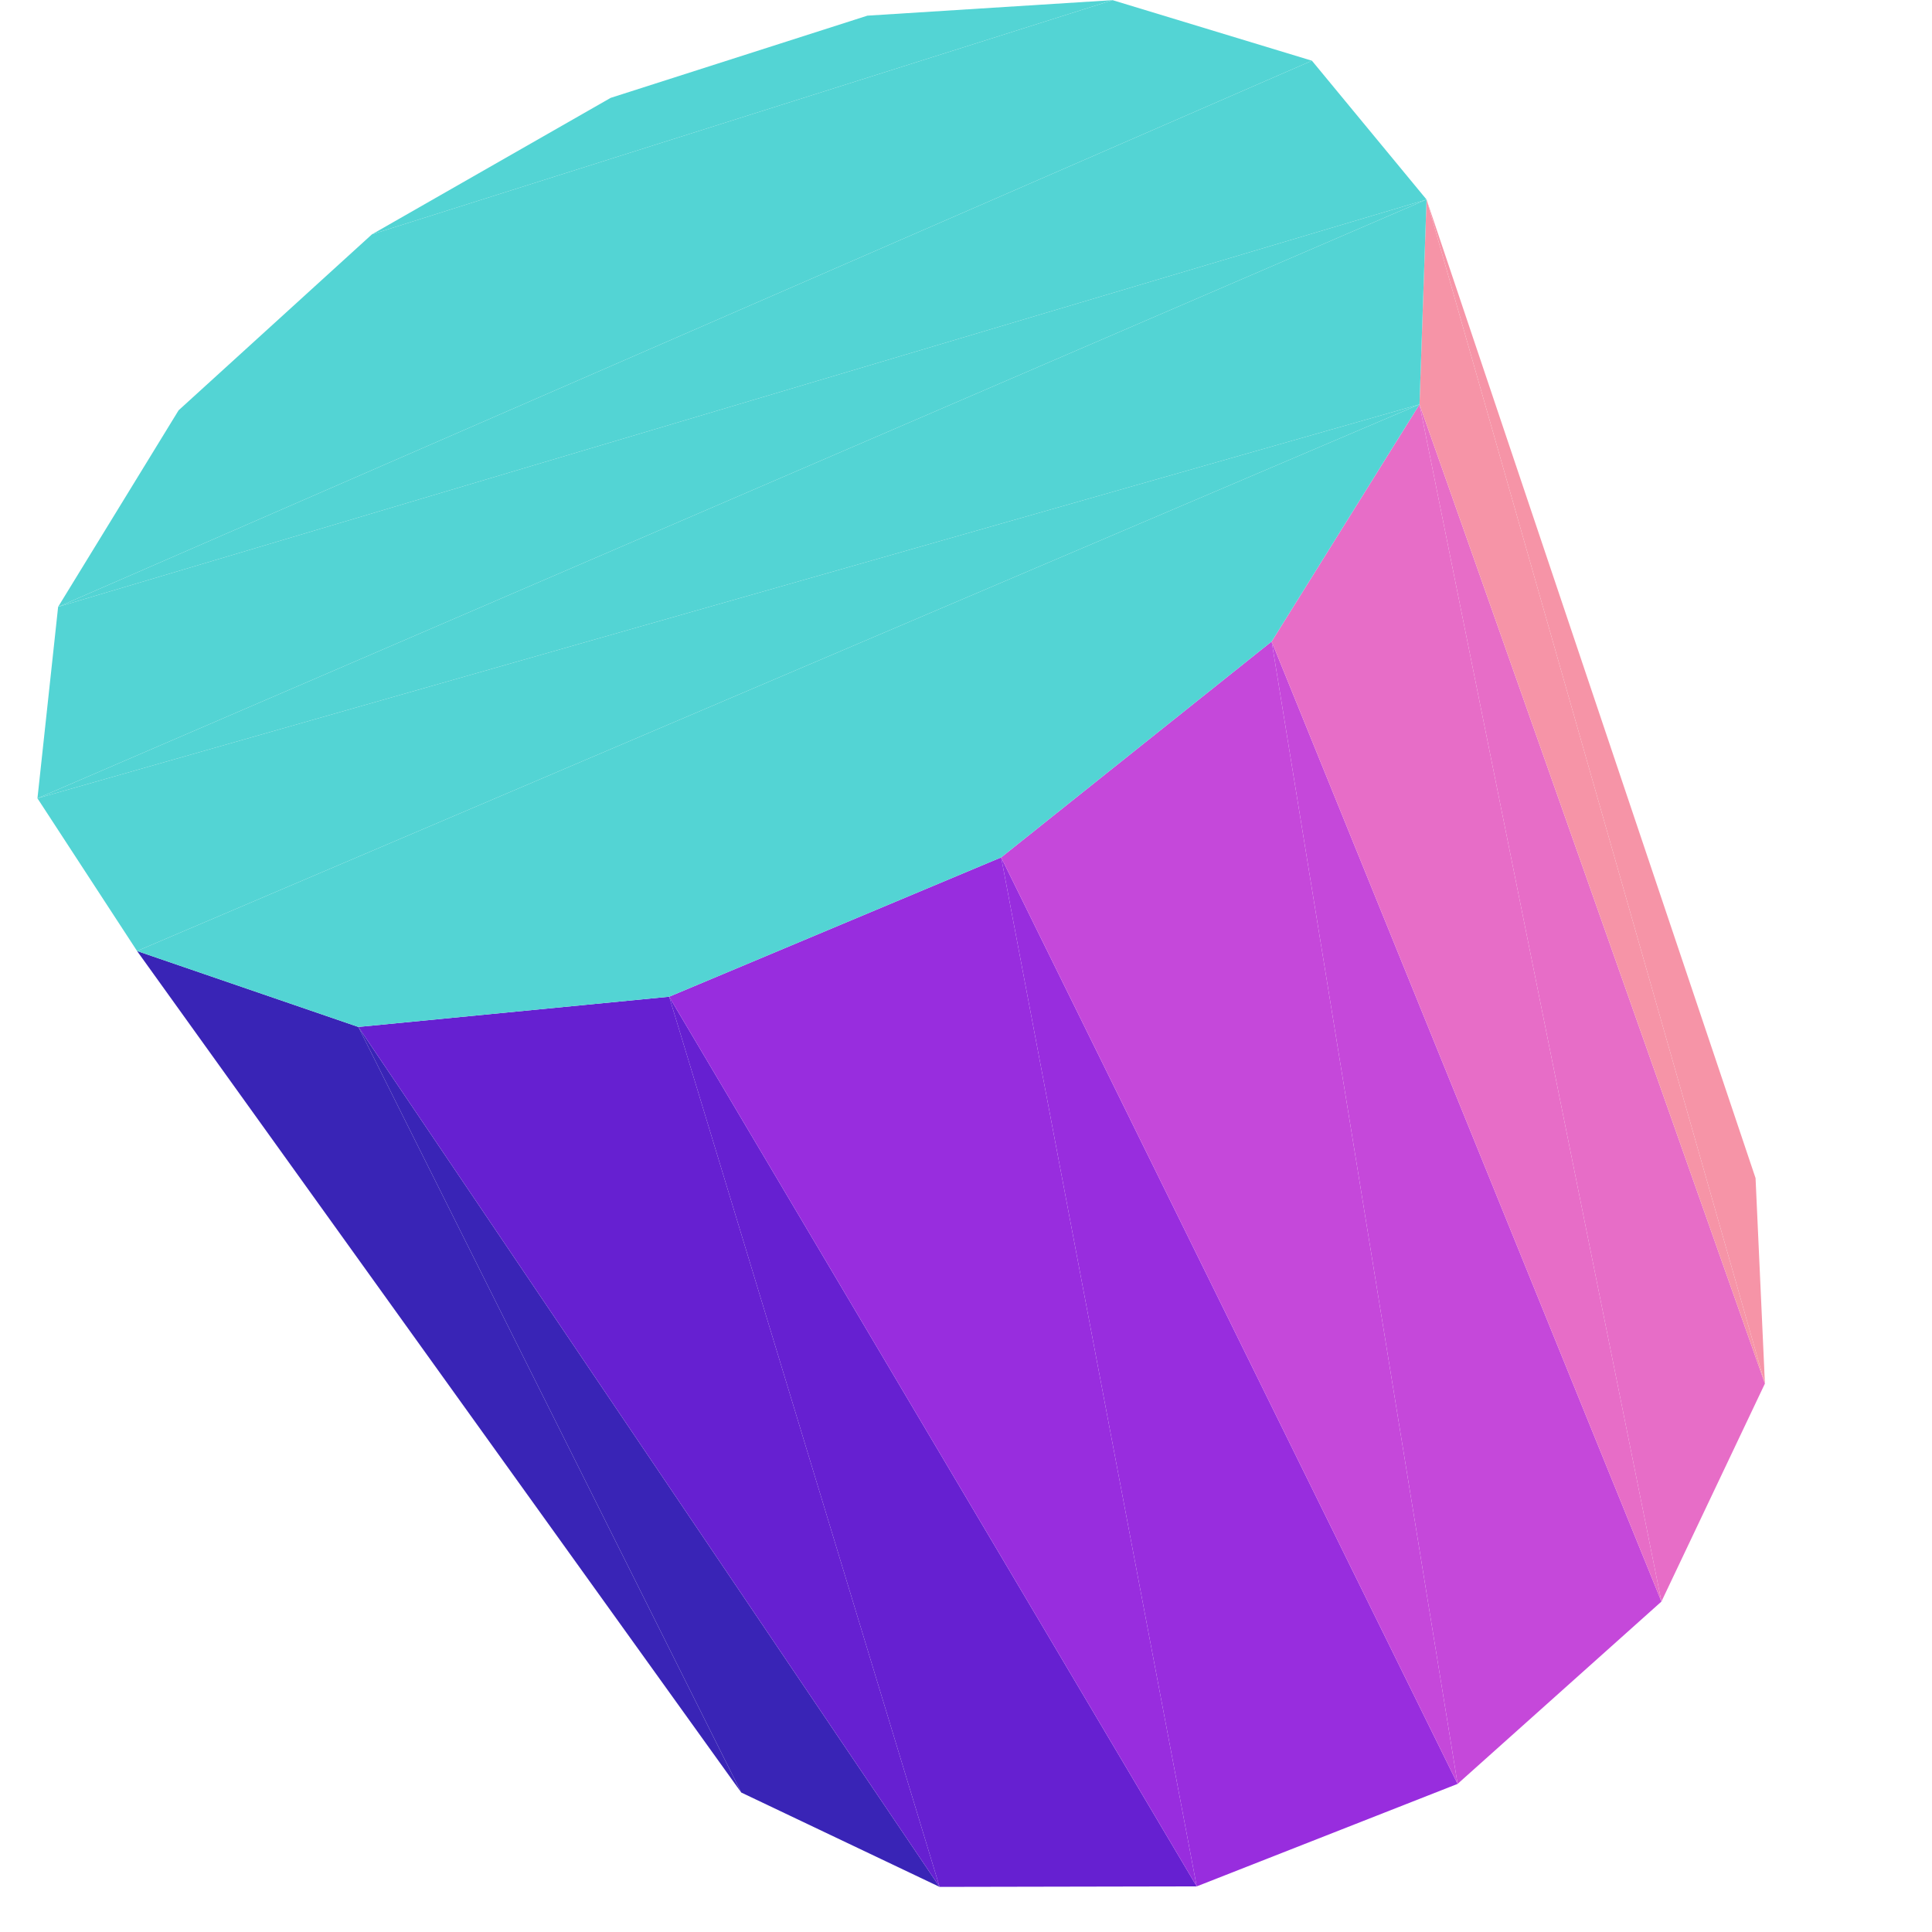
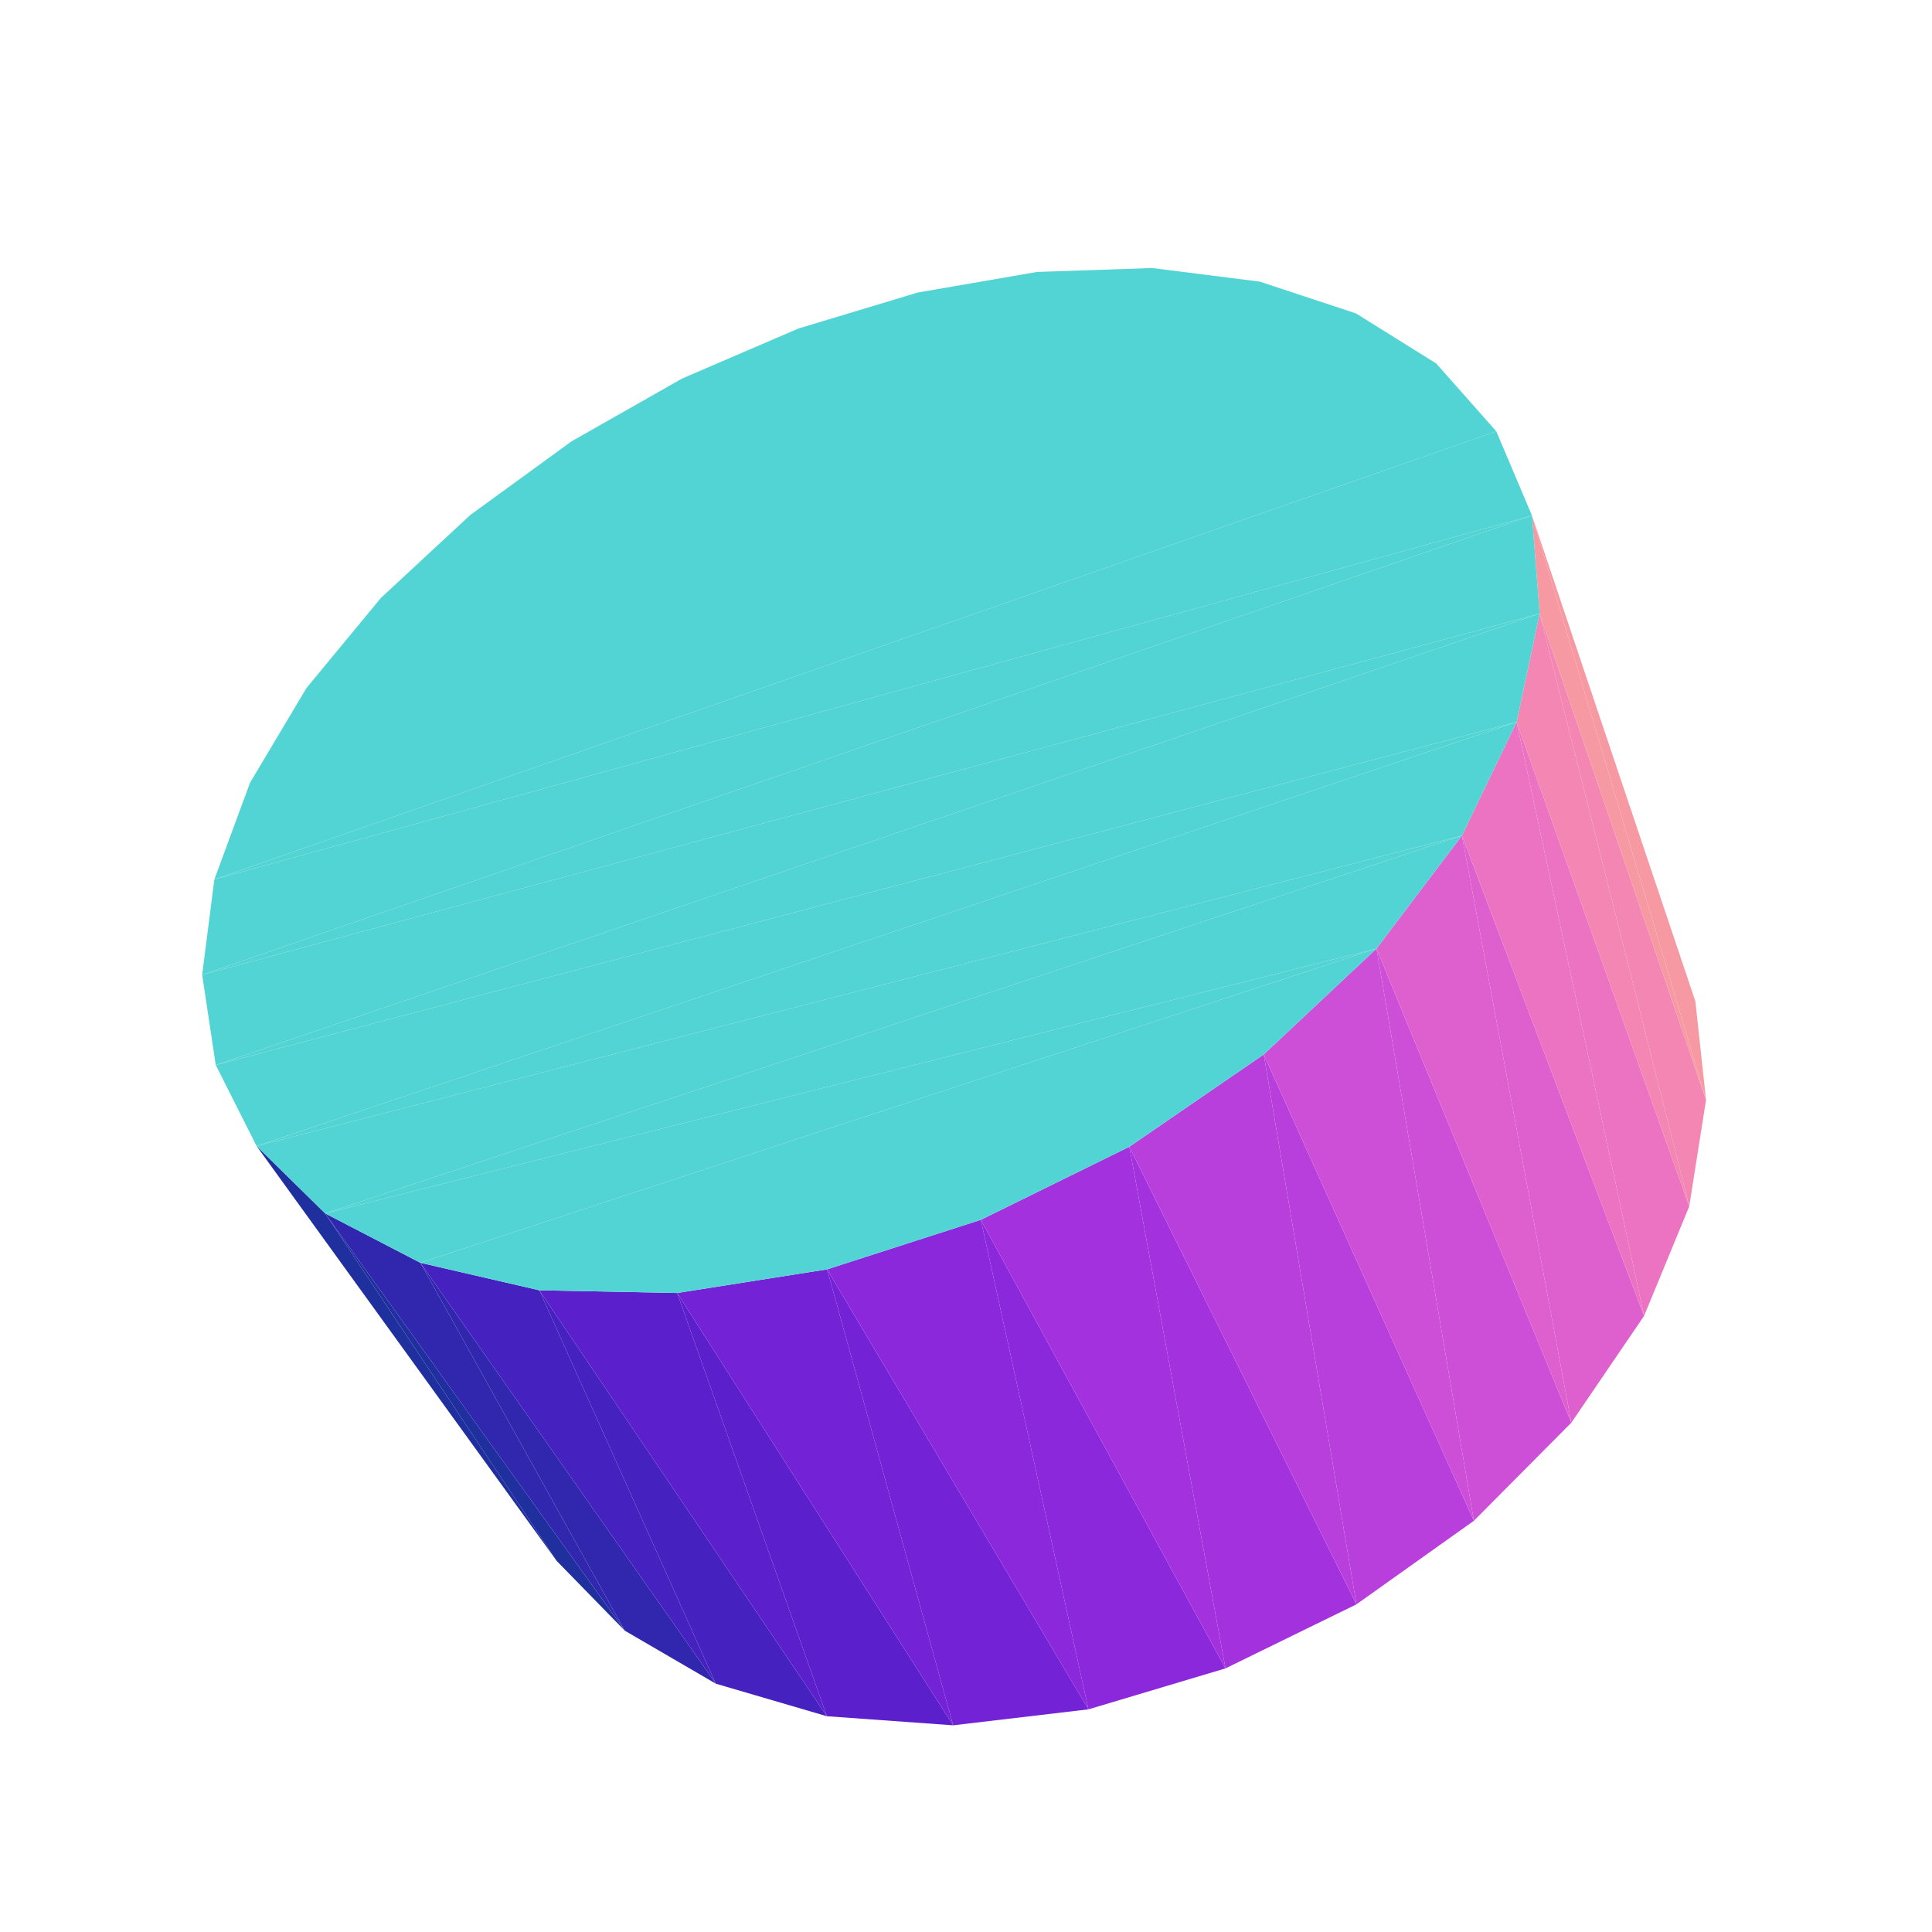
<svg xmlns="http://www.w3.org/2000/svg" viewBox="-250 -250 500 500" width="500" height="500">
-   <path d="M-153.744,-189.351L-25.516,-245.948L-91.959,-224.673zM-25.516,-245.948L-153.744,-189.351L37.935,-249.96z" style="fill:rgb(83,212,212)" />
-   <path d="M204.336,54.896L119.189,-198.359L206.759,108.064z" style="fill:rgb(246,148,167)" />
-   <path d="M37.935,-249.96L-153.744,-189.351L-203.778,-143.814zM37.935,-249.96L-203.778,-143.814L89.526,-234.289zM89.526,-234.289L-203.778,-143.814L-234.956,-92.95z" style="fill:rgb(83,212,212)" />
-   <path d="M-6.833,238.326L-157.259,15.771L-58.168,213.901z" style="fill:rgb(57,36,182)" />
-   <path d="M206.759,108.064L117.365,-145.344L179.98,164.481z" style="fill:rgb(231,109,199)" />
-   <path d="M59.708,238.196L-76.821,7.947L-6.833,238.326z" style="fill:rgb(102,32,209)" />
-   <path d="M179.98,164.481L79.104,-83.986L127.225,211.671z" style="fill:rgb(197,72,218)" />
-   <path d="M89.526,-234.289L-234.956,-92.95L119.189,-198.359z" style="fill:rgb(83,212,212)" />
-   <path d="M127.225,211.671L9.1,-28.105L59.708,238.196z" style="fill:rgb(152,45,222)" />
-   <path d="M119.189,-198.359L-234.956,-92.95L-240.306,-43.393z" style="fill:rgb(83,212,212)" />
-   <path d="M206.759,108.064L119.189,-198.359L117.365,-145.344z" style="fill:rgb(246,148,167)" />
-   <path d="M-58.168,213.901L-157.259,15.771L-214.529,-3.879z" style="fill:rgb(57,36,182)" />
-   <path d="M179.98,164.481L117.365,-145.344L79.104,-83.986z" style="fill:rgb(231,109,199)" />
-   <path d="M119.189,-198.359L-240.306,-43.393L117.365,-145.344z" style="fill:rgb(83,212,212)" />
-   <path d="M-6.833,238.326L-76.821,7.947L-157.259,15.771z" style="fill:rgb(102,32,209)" />
-   <path d="M117.365,-145.344L-240.306,-43.393L-214.529,-3.879z" style="fill:rgb(83,212,212)" />
-   <path d="M127.225,211.671L79.104,-83.986L9.1,-28.105z" style="fill:rgb(197,72,218)" />
-   <path d="M59.708,238.196L9.1,-28.105L-76.821,7.947z" style="fill:rgb(152,45,222)" />
-   <path d="M117.365,-145.344L-214.529,-3.879L79.104,-83.986zM9.1,-28.105L-214.529,-3.879L-157.259,15.771zM79.104,-83.986L-214.529,-3.879L9.1,-28.105zM9.1,-28.105L-157.259,15.771L-76.821,7.947z" style="fill:rgb(83,212,212)" />
+   <path d="M-73.492,-152.027L-12.471,-174.297L-43.361,-164.987zM18.335,-179.614L-73.492,-152.027L-102.063,-135.797zM-12.471,-174.297L-73.492,-152.027L18.335,-179.614zM48.16,-180.635L-102.063,-135.797L-128.298,-116.715zM18.335,-179.614L-102.063,-135.797L48.16,-180.635zM76.032,-177.117L-128.298,-116.715L-151.427,-95.253zM48.16,-180.635L-128.298,-116.715L76.032,-177.117zM100.908,-168.897L-151.427,-95.253L-170.682,-71.946zM76.032,-177.117L-151.427,-95.253L100.908,-168.897zM137.235,-138.38L-170.682,-71.946L-185.298,-47.418zM100.908,-168.897L-170.682,-71.946L121.685,-155.94zM137.235,-138.38L-185.298,-47.418L-194.528,-22.395zM121.685,-155.94L-170.682,-71.946L137.235,-138.38z" style="fill:rgb(83,212,212)" />
+   <path d="M188.763,9.133L146.473,-116.581L191.519,34.658z" style="fill:rgb(247,153,162)" />
+   <path d="M-88.314,172.011L-165.853,64.027L-105.944,153.948z" style="fill:rgb(32,47,158)" />
+   <path d="M146.473,-116.581L-194.528,-22.395L-197.678,2.276z" style="fill:rgb(83,212,212)" />
+   <path d="M191.519,34.658L148.456,-91.187L187.172,62.223z" style="fill:rgb(243,134,179)" />
+   <path d="M-64.738,185.741L-141.213,76.808L-88.314,172.011z" style="fill:rgb(49,39,175)" />
+   <path d="M137.235,-138.38L-194.528,-22.395L146.473,-116.581z" style="fill:rgb(83,212,212)" />
+   <path d="M-105.944,153.948L-165.853,64.027L-183.595,46.592z" style="fill:rgb(32,47,158)" />
+   <path d="M187.172,62.223L142.505,-63.154L175.482,90.558z" style="fill:rgb(235,115,194)" />
+   <path d="M148.456,-91.187L-197.678,2.276L-194.166,25.63z" style="fill:rgb(83,212,212)" />
+   <path d="M191.519,34.658L146.473,-116.581L148.456,-91.187z" style="fill:rgb(247,153,162)" />
+   <path d="M-36.004,194.158L-110.421,83.927L-64.738,185.741z" style="fill:rgb(69,33,191)" />
+   <path d="M146.473,-116.581L-197.678,2.276L148.456,-91.187z" style="fill:rgb(83,212,212)" />
+   <path d="M-88.314,172.011L-141.213,76.808L-165.853,64.027z" style="fill:rgb(49,39,175)" />
+   <path d="M175.482,90.558L128.348,-33.753L156.662,118.195z" style="fill:rgb(222,96,207)" />
+   <path d="M-3.326,196.508L-74.743,84.622L-36.004,194.158z" style="fill:rgb(91,32,204)" />
+   <path d="M187.172,62.223L148.456,-91.187L142.505,-63.154z" style="fill:rgb(243,134,179)" />
+   <path d="M142.505,-63.154L-194.166,25.63L-183.595,46.592z" style="fill:rgb(83,212,212)" />
+   <path d="M156.662,118.195L106.242,-4.512L131.439,143.576z" style="fill:rgb(205,79,215)" />
+   <path d="M31.691,192.376L-35.941,78.509L-3.326,196.508z" style="fill:rgb(115,34,214)" />
+   <path d="M-64.738,185.741L-110.421,83.927L-141.213,76.808z" style="fill:rgb(69,33,191)" />
+   <path d="M148.456,-91.187L-194.166,25.63L142.505,-63.154z" style="fill:rgb(83,212,212)" />
+   <path d="M131.439,143.576L77.058,22.889L101.049,165.2z" style="fill:rgb(185,63,221)" />
+   <path d="M67.154,181.777L3.841,65.689L31.691,192.376z" style="fill:rgb(139,40,220)" />
+   <path d="M101.049,165.2L42.266,46.78L67.154,181.777z" style="fill:rgb(163,50,222)" />
+   <path d="M175.482,90.558L142.505,-63.154L128.348,-33.753z" style="fill:rgb(235,115,194)" />
+   <path d="M128.348,-33.753L-183.595,46.592L-165.853,64.027z" style="fill:rgb(83,212,212)" />
+   <path d="M-36.004,194.158L-74.743,84.622L-110.421,83.927z" style="fill:rgb(91,32,204)" />
+   <path d="M142.505,-63.154L-183.595,46.592L128.348,-33.753z" style="fill:rgb(83,212,212)" />
+   <path d="M156.662,118.195L128.348,-33.753L106.242,-4.512z" style="fill:rgb(222,96,207)" />
+   <path d="M-3.326,196.508L-35.941,78.509L-74.743,84.622z" style="fill:rgb(115,34,214)" />
+   <path d="M106.242,-4.512L-165.853,64.027L-141.213,76.808z" style="fill:rgb(83,212,212)" />
+   <path d="M131.439,143.576L106.242,-4.512L77.058,22.889z" style="fill:rgb(205,79,215)" />
+   <path d="M31.691,192.376L3.841,65.689L-35.941,78.509z" style="fill:rgb(139,40,220)" />
+   <path d="M128.348,-33.753L-165.853,64.027L106.242,-4.512z" style="fill:rgb(83,212,212)" />
+   <path d="M101.049,165.2L77.058,22.889L42.266,46.78z" style="fill:rgb(185,63,221)" />
+   <path d="M67.154,181.777L42.266,46.78L3.841,65.689z" style="fill:rgb(163,50,222)" />
+   <path d="M77.058,22.889L-141.213,76.808L-110.421,83.927zM106.242,-4.512L-141.213,76.808L77.058,22.889zM42.266,46.78L-110.421,83.927L-74.743,84.622zM77.058,22.889L-110.421,83.927L42.266,46.78zM3.841,65.689L-74.743,84.622L-35.941,78.509zM42.266,46.78L-74.743,84.622L3.841,65.689z" style="fill:rgb(83,212,212)" />
</svg>
